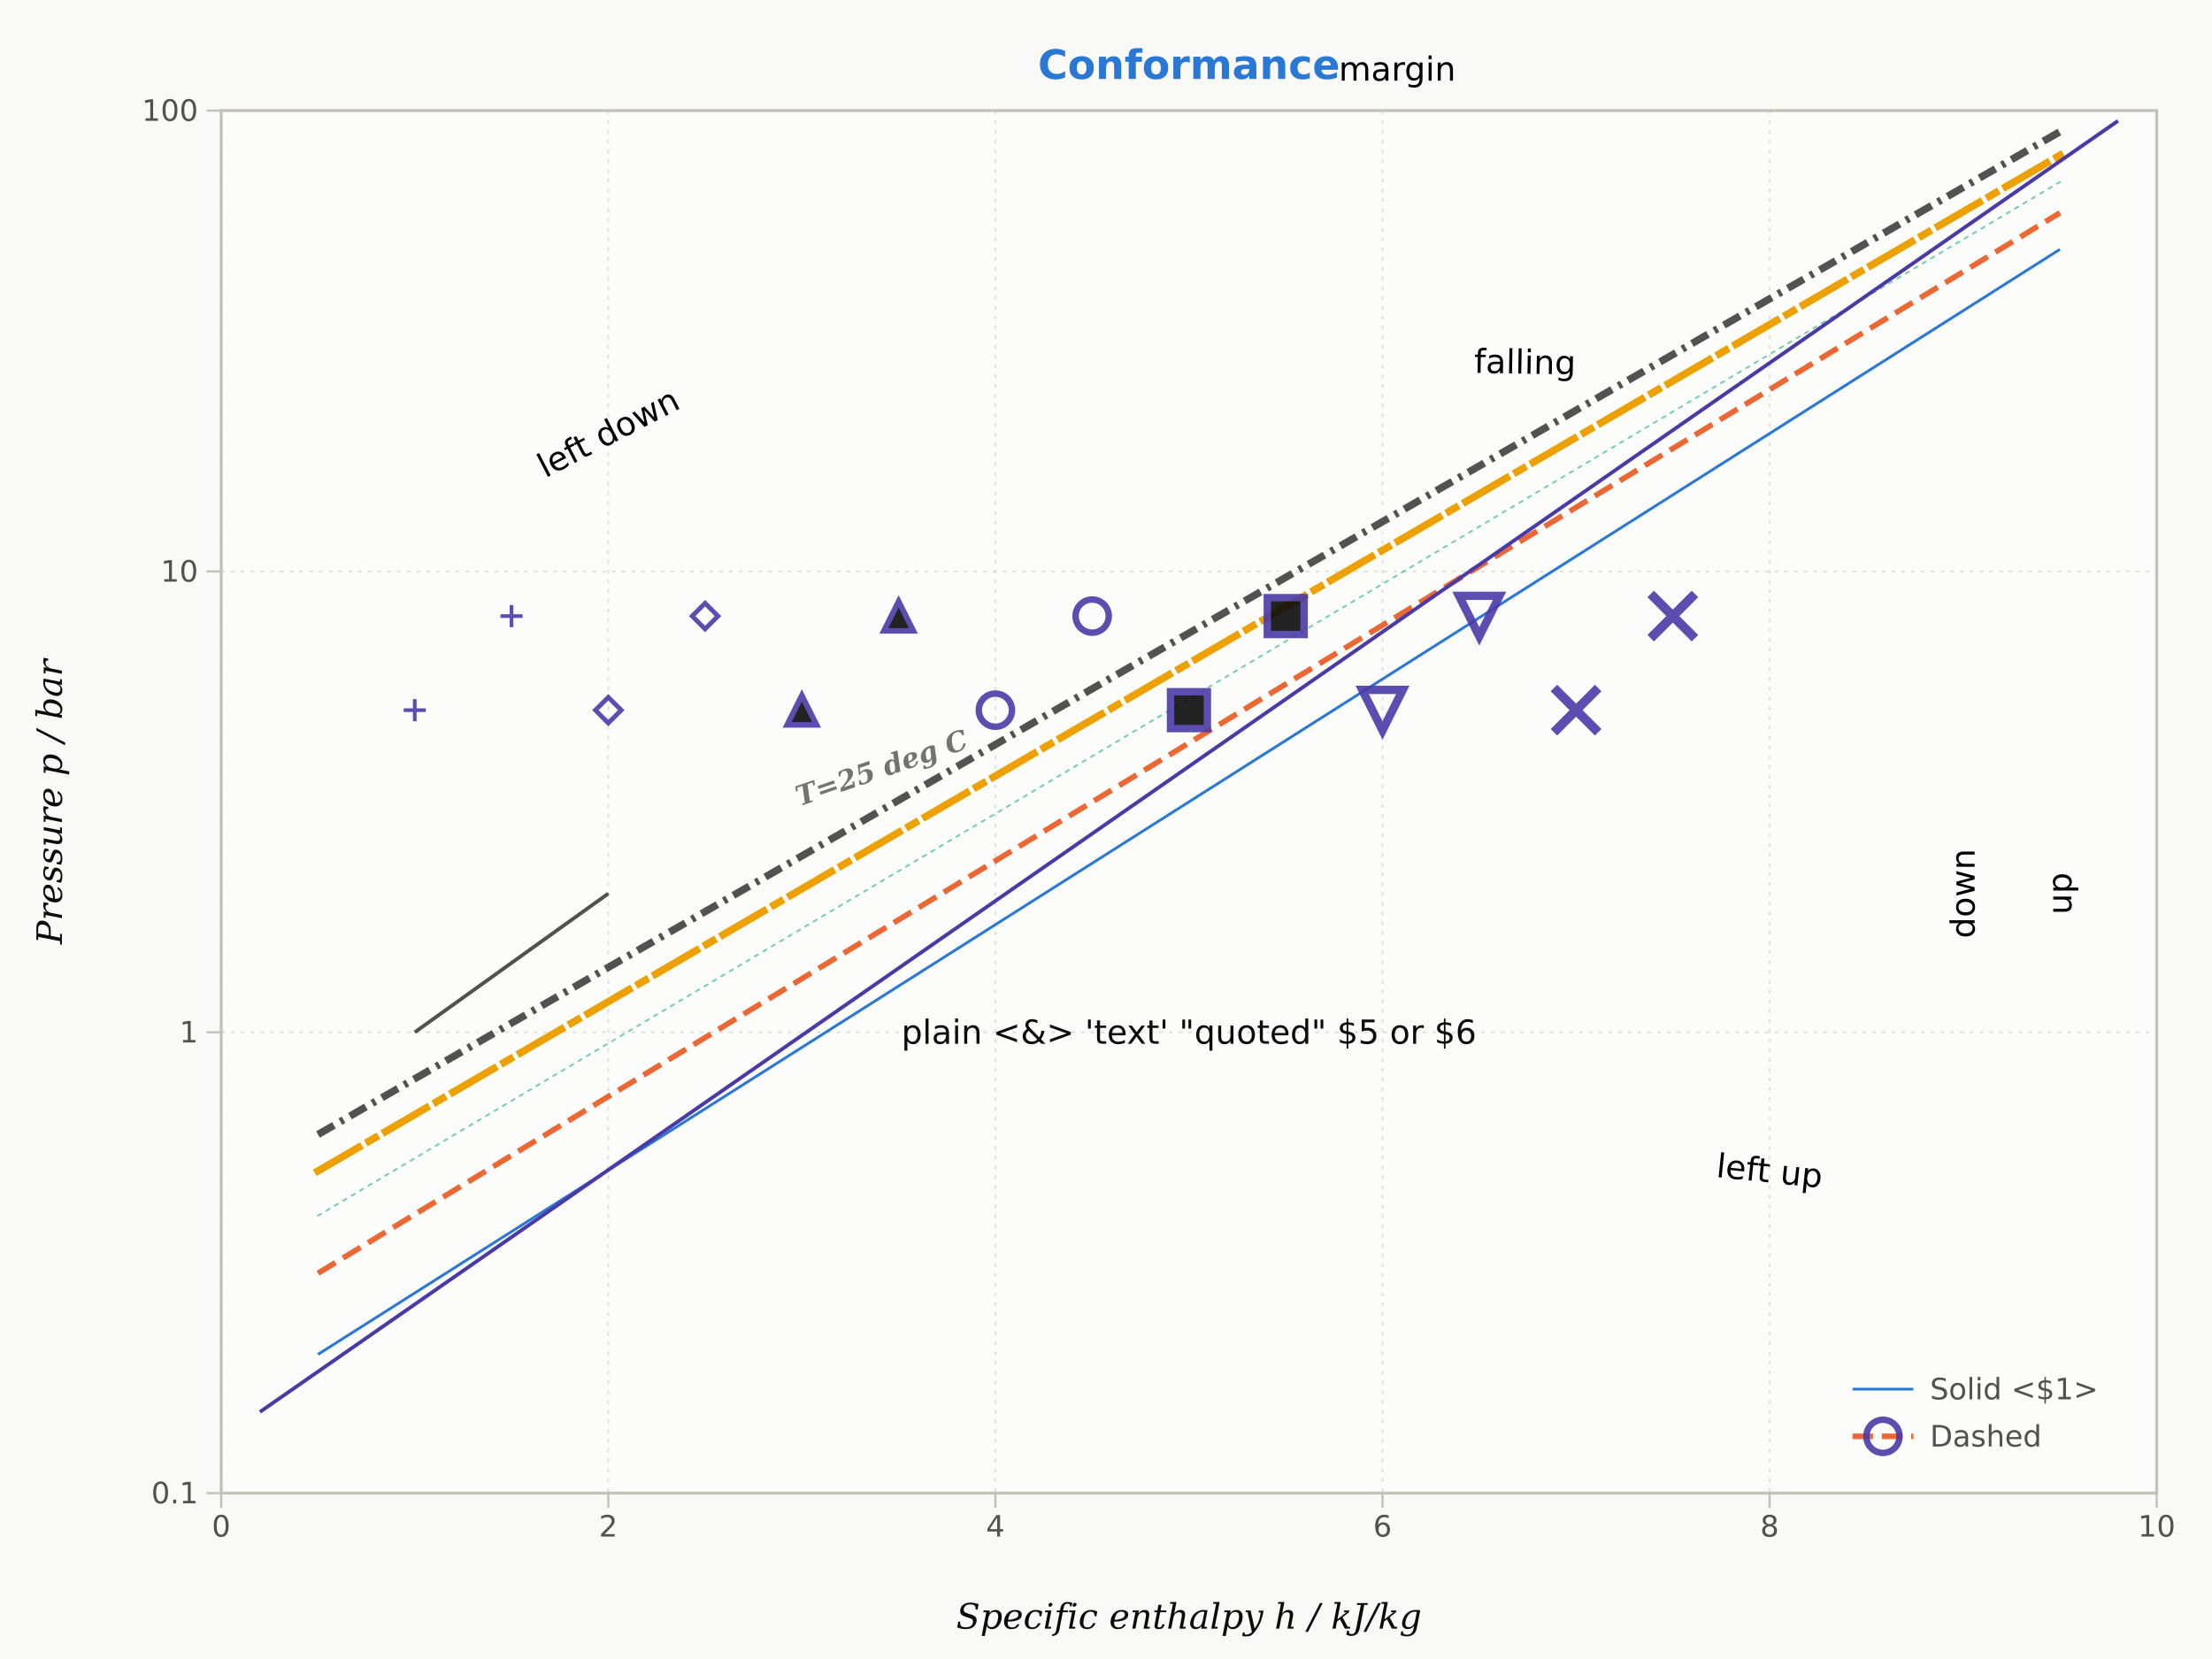
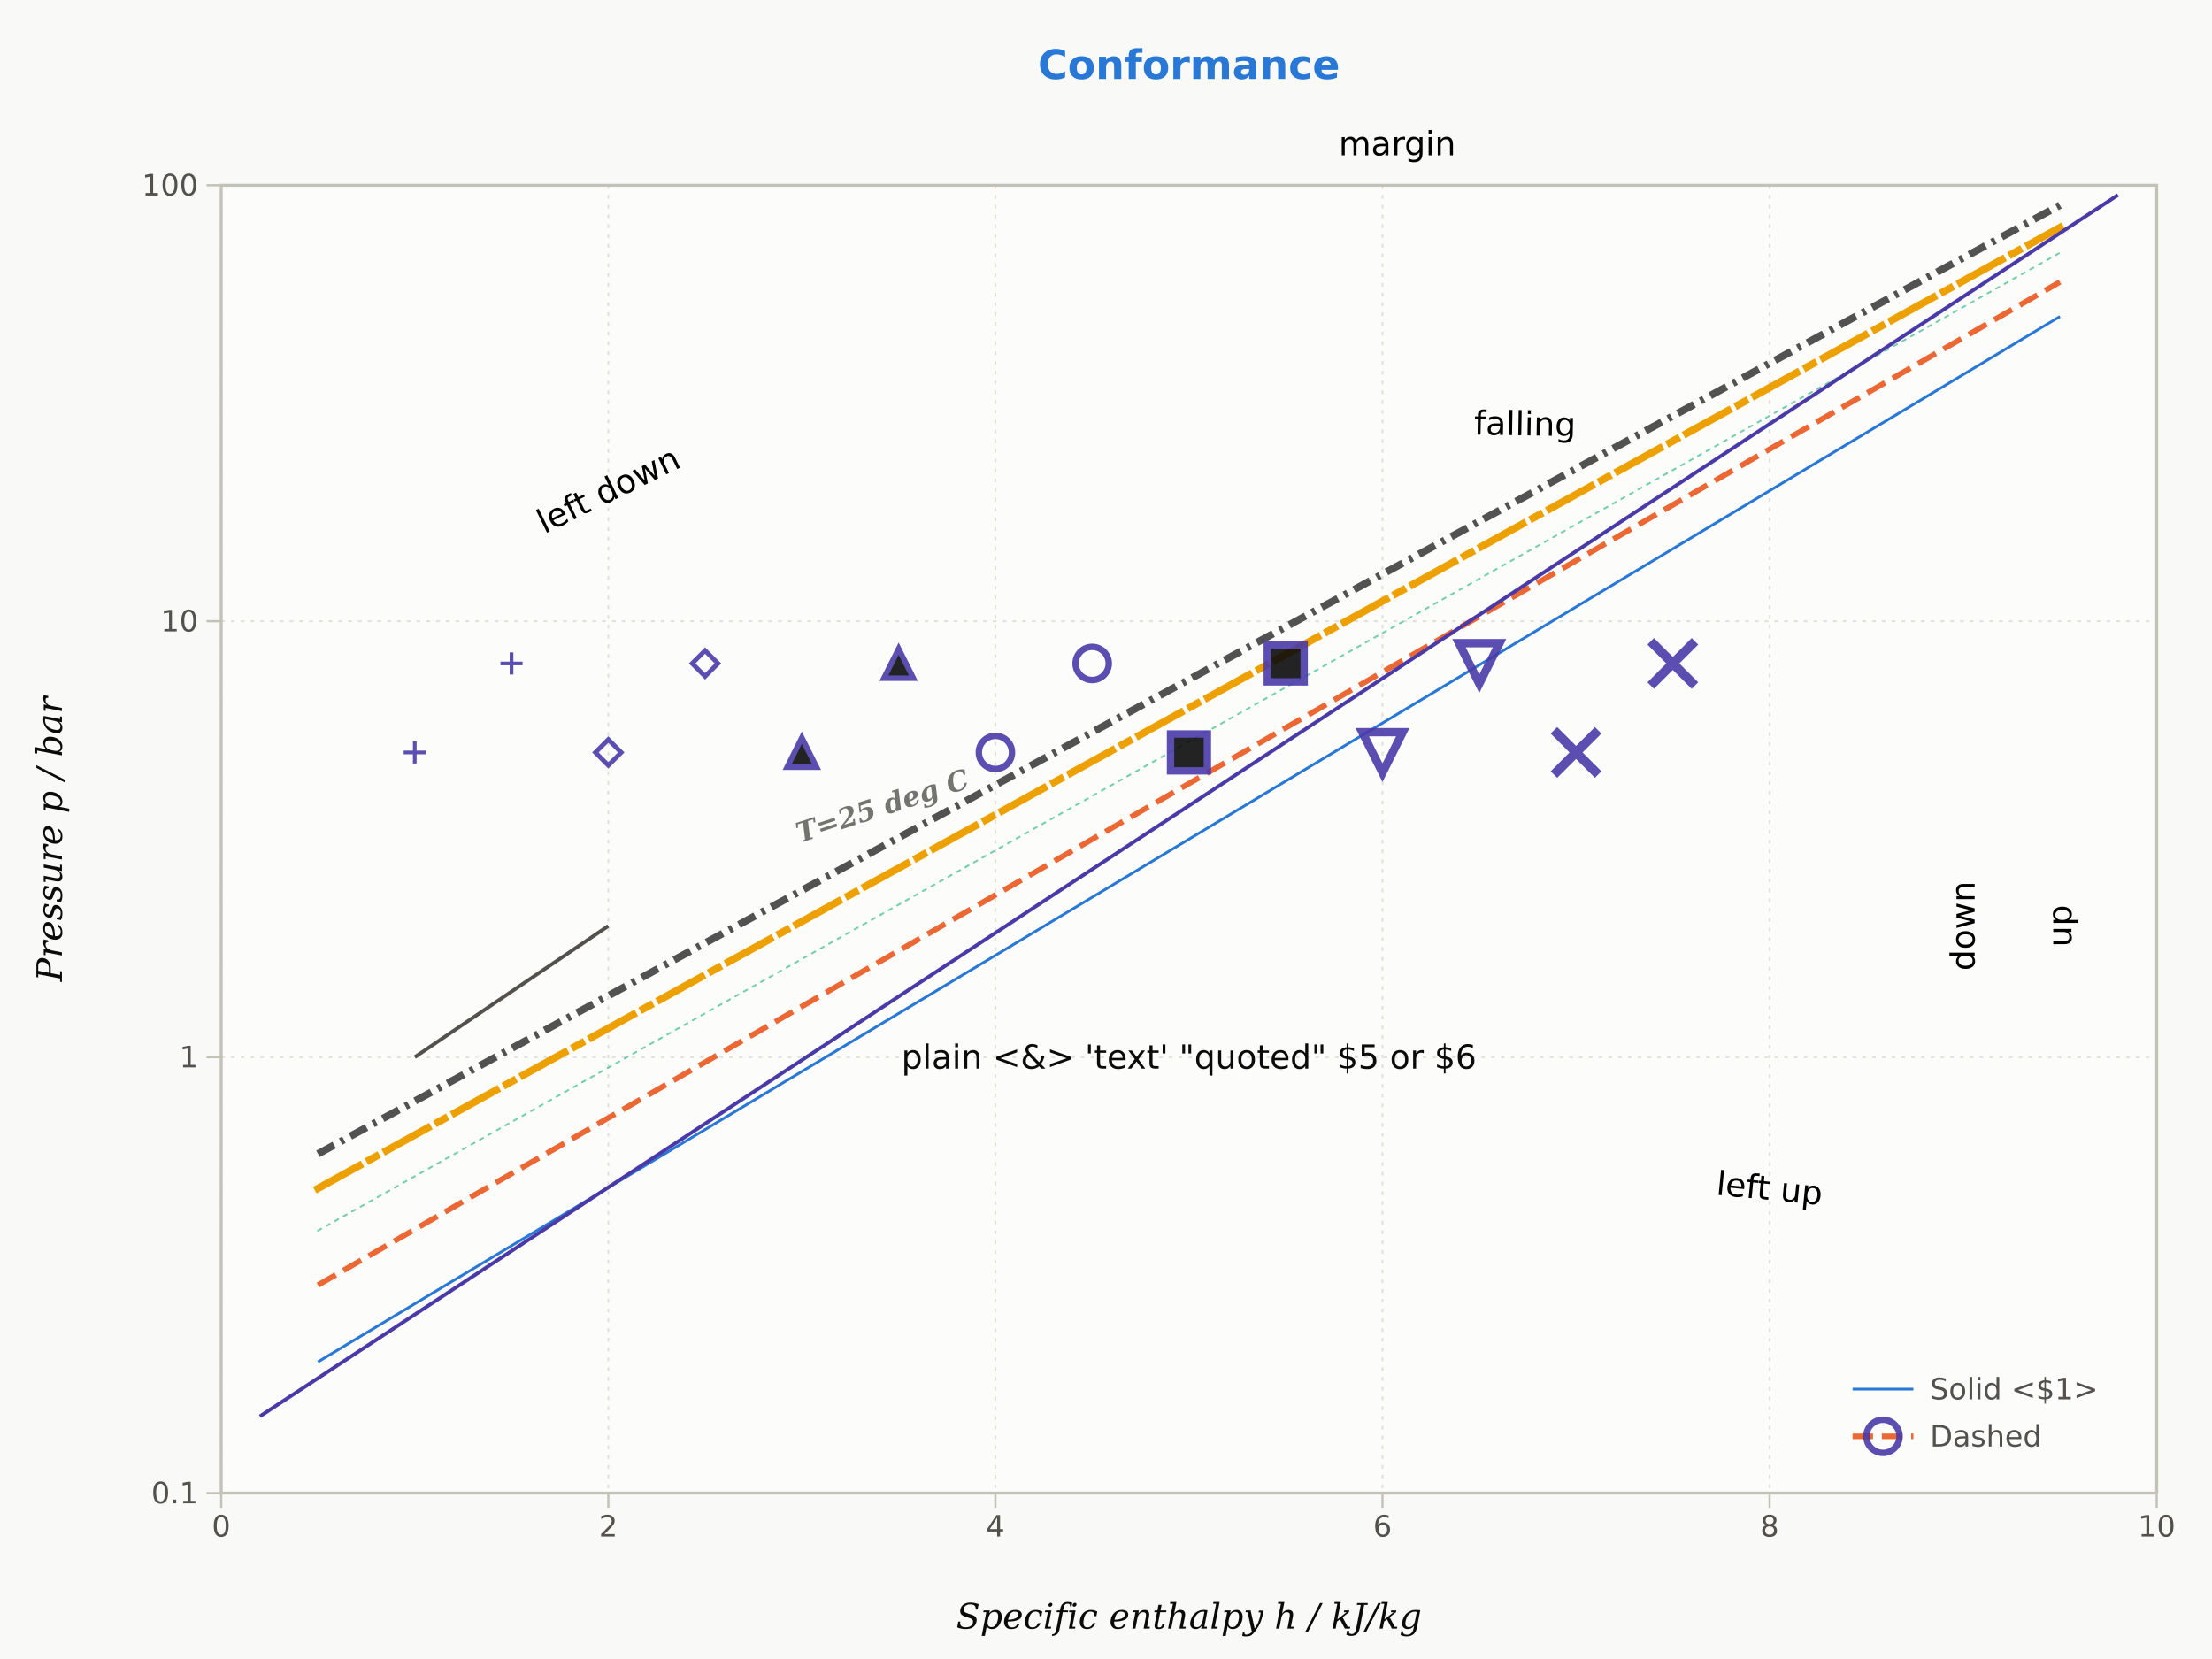
<svg xmlns="http://www.w3.org/2000/svg" width="800" height="600" viewBox="0 0 800 600" data-x-log="0" data-y-log="1" data-x-limits="0.0 10.0" data-y-limits="0.1 100.0">
  <rect class="cp-figure" width="100%" height="100%" fill="#f9f9f7" />
  <defs>
    <clipPath id="coolplot-plot-area">
-       <rect x="80" y="40" width="700" height="500" />
+       <rect x="80" y="67" width="700" height="473" />
    </clipPath>
  </defs>
-   <rect class="cp-background" x="80" y="40" width="700" height="500" fill="#fcfcfb" />
-   <line class="cp-grid-major" x1="80" y1="40" x2="80" y2="540" fill="none" stroke="#e1e0d9" stroke-width="0.667" stroke-opacity="1" stroke-linecap="butt" stroke-linejoin="round" stroke-dasharray="1.333,2.2" />
-   <line class="cp-grid-major" x1="220" y1="40" x2="220" y2="540" fill="none" stroke="#e1e0d9" stroke-width="0.667" stroke-opacity="1" stroke-linecap="butt" stroke-linejoin="round" stroke-dasharray="1.333,2.2" />
-   <line class="cp-grid-major" x1="360" y1="40" x2="360" y2="540" fill="none" stroke="#e1e0d9" stroke-width="0.667" stroke-opacity="1" stroke-linecap="butt" stroke-linejoin="round" stroke-dasharray="1.333,2.2" />
-   <line class="cp-grid-major" x1="500" y1="40" x2="500" y2="540" fill="none" stroke="#e1e0d9" stroke-width="0.667" stroke-opacity="1" stroke-linecap="butt" stroke-linejoin="round" stroke-dasharray="1.333,2.2" />
-   <line class="cp-grid-major" x1="640" y1="40" x2="640" y2="540" fill="none" stroke="#e1e0d9" stroke-width="0.667" stroke-opacity="1" stroke-linecap="butt" stroke-linejoin="round" stroke-dasharray="1.333,2.2" />
-   <line class="cp-grid-major" x1="780" y1="40" x2="780" y2="540" fill="none" stroke="#e1e0d9" stroke-width="0.667" stroke-opacity="1" stroke-linecap="butt" stroke-linejoin="round" stroke-dasharray="1.333,2.2" />
+   <rect class="cp-background" x="80" y="67" width="700" height="473" fill="#fcfcfb" />
+   <line class="cp-grid-major" x1="80" y1="67" x2="80" y2="540" fill="none" stroke="#e1e0d9" stroke-width="0.667" stroke-opacity="1" stroke-linecap="butt" stroke-linejoin="round" stroke-dasharray="1.333,2.2" />
+   <line class="cp-grid-major" x1="220" y1="67" x2="220" y2="540" fill="none" stroke="#e1e0d9" stroke-width="0.667" stroke-opacity="1" stroke-linecap="butt" stroke-linejoin="round" stroke-dasharray="1.333,2.2" />
+   <line class="cp-grid-major" x1="360" y1="67" x2="360" y2="540" fill="none" stroke="#e1e0d9" stroke-width="0.667" stroke-opacity="1" stroke-linecap="butt" stroke-linejoin="round" stroke-dasharray="1.333,2.2" />
+   <line class="cp-grid-major" x1="500" y1="67" x2="500" y2="540" fill="none" stroke="#e1e0d9" stroke-width="0.667" stroke-opacity="1" stroke-linecap="butt" stroke-linejoin="round" stroke-dasharray="1.333,2.2" />
+   <line class="cp-grid-major" x1="640" y1="67" x2="640" y2="540" fill="none" stroke="#e1e0d9" stroke-width="0.667" stroke-opacity="1" stroke-linecap="butt" stroke-linejoin="round" stroke-dasharray="1.333,2.2" />
+   <line class="cp-grid-major" x1="780" y1="67" x2="780" y2="540" fill="none" stroke="#e1e0d9" stroke-width="0.667" stroke-opacity="1" stroke-linecap="butt" stroke-linejoin="round" stroke-dasharray="1.333,2.2" />
  <line class="cp-grid-major" x1="80" y1="540" x2="780" y2="540" fill="none" stroke="#e1e0d9" stroke-width="0.667" stroke-opacity="1" stroke-linecap="butt" stroke-linejoin="round" stroke-dasharray="1.333,2.2" />
-   <line class="cp-grid-major" x1="80" y1="373.333" x2="780" y2="373.333" fill="none" stroke="#e1e0d9" stroke-width="0.667" stroke-opacity="1" stroke-linecap="butt" stroke-linejoin="round" stroke-dasharray="1.333,2.2" />
-   <line class="cp-grid-major" x1="80" y1="206.667" x2="780" y2="206.667" fill="none" stroke="#e1e0d9" stroke-width="0.667" stroke-opacity="1" stroke-linecap="butt" stroke-linejoin="round" stroke-dasharray="1.333,2.2" />
-   <line class="cp-grid-major" x1="80" y1="40" x2="780" y2="40" fill="none" stroke="#e1e0d9" stroke-width="0.667" stroke-opacity="1" stroke-linecap="butt" stroke-linejoin="round" stroke-dasharray="1.333,2.2" />
+   <line class="cp-grid-major" x1="80" y1="382.333" x2="780" y2="382.333" fill="none" stroke="#e1e0d9" stroke-width="0.667" stroke-opacity="1" stroke-linecap="butt" stroke-linejoin="round" stroke-dasharray="1.333,2.2" />
+   <line class="cp-grid-major" x1="80" y1="224.667" x2="780" y2="224.667" fill="none" stroke="#e1e0d9" stroke-width="0.667" stroke-opacity="1" stroke-linecap="butt" stroke-linejoin="round" stroke-dasharray="1.333,2.2" />
+   <line class="cp-grid-major" x1="80" y1="67" x2="780" y2="67" fill="none" stroke="#e1e0d9" stroke-width="0.667" stroke-opacity="1" stroke-linecap="butt" stroke-linejoin="round" stroke-dasharray="1.333,2.2" />
  <g class="cp-items">
    <g data-item="line/solid" class="cp-item cp-role-isoline cp-group-lines" clip-path="url(#coolplot-plot-area)">
-       <path class="cp-stroke" d="M115,489.828L148.158,468.794L181.316,447.759L214.474,426.725L247.632,405.69L280.789,384.656L313.947,363.621L347.105,342.586L380.263,321.552L413.421,300.517L446.579,279.483L479.737,258.448L512.895,237.414L546.053,216.379L579.211,195.344L612.368,174.31L645.526,153.275L678.684,132.241L711.842,111.206L745,90.172" fill="none" stroke="#2a78d6" stroke-width="1" stroke-opacity="1" stroke-linecap="butt" stroke-linejoin="round" />
+       <path class="cp-stroke" d="M115,492.538L148.158,472.639L181.316,452.74L214.474,432.842L247.632,412.943L280.789,393.044L313.947,373.145L347.105,353.247L380.263,333.348L413.421,313.449L446.579,293.551L479.737,273.652L512.895,253.753L546.053,233.855L579.211,213.956L612.368,194.057L645.526,174.158L678.684,154.26L711.842,134.361L745,114.462" fill="none" stroke="#2a78d6" stroke-width="1" stroke-opacity="1" stroke-linecap="butt" stroke-linejoin="round" />
    </g>
    <g data-item="line/dashed" class="cp-item cp-role-isoline cp-group-lines" clip-path="url(#coolplot-plot-area)">
-       <path class="cp-stroke" d="M115,460.48L148.158,440.295L181.316,420.111L214.474,399.926L247.632,379.742L280.789,359.557L313.947,339.373L347.105,319.188L380.263,299.004L413.421,278.82L446.579,258.635L479.737,238.451L512.895,218.266L546.053,198.082L579.211,177.897L612.368,157.713L645.526,137.528L678.684,117.344L711.842,97.159L745,76.975" fill="none" stroke="#eb6834" stroke-width="2" stroke-opacity="1" stroke-linecap="butt" stroke-linejoin="round" stroke-dasharray="7.4,3.2" />
+       <path class="cp-stroke" d="M115,464.774L148.158,445.679L181.316,426.585L214.474,407.49L247.632,388.396L280.789,369.301L313.947,350.207L347.105,331.112L380.263,312.018L413.421,292.923L446.579,273.829L479.737,254.734L512.895,235.64L546.053,216.545L579.211,197.451L612.368,178.356L645.526,159.262L678.684,140.167L711.842,121.073L745,101.978" fill="none" stroke="#eb6834" stroke-width="2" stroke-opacity="1" stroke-linecap="butt" stroke-linejoin="round" stroke-dasharray="7.4,3.2" />
    </g>
    <g data-item="line/dotted" class="cp-item cp-role-isoline cp-group-lines" clip-path="url(#coolplot-plot-area)">
-       <path class="cp-stroke" d="M115,439.657L148.158,419.981L181.316,400.305L214.474,380.629L247.632,360.954L280.789,341.278L313.947,321.602L347.105,301.926L380.263,282.25L413.421,262.575L446.579,242.899L479.737,223.223L512.895,203.547L546.053,183.872L579.211,164.196L612.368,144.52L645.526,124.844L678.684,105.169L711.842,85.493L745,65.817" fill="none" stroke="#1baf7a" stroke-width="0.667" stroke-opacity="0.6" stroke-linecap="round" stroke-linejoin="round" stroke-dasharray="1.333,2.2" />
+       <path class="cp-stroke" d="M115,445.075L148.158,426.462L181.316,407.849L214.474,389.235L247.632,370.622L280.789,352.009L313.947,333.396L347.105,314.782L380.263,296.169L413.421,277.556L446.579,258.942L479.737,240.329L512.895,221.716L546.053,203.103L579.211,184.489L612.368,165.876L645.526,147.263L678.684,128.649L711.842,110.036L745,91.423" fill="none" stroke="#1baf7a" stroke-width="0.667" stroke-opacity="0.6" stroke-linecap="round" stroke-linejoin="round" stroke-dasharray="1.333,2.2" />
    </g>
    <g data-item="line/dashdot" class="cp-item cp-role-isoline cp-group-lines" clip-path="url(#coolplot-plot-area)">
-       <path class="cp-stroke" d="M115,423.505L148.158,404.171L181.316,384.836L214.474,365.502L247.632,346.167L280.789,326.833L313.947,307.499L347.105,288.164L380.263,268.83L413.421,249.496L446.579,230.161L479.737,210.827L512.895,191.492L546.053,172.158L579.211,152.824L612.368,133.489L645.526,114.155L678.684,94.82L711.842,75.486L745,56.152" fill="none" stroke="#eda100" stroke-width="2.667" stroke-opacity="1" stroke-linecap="square" stroke-linejoin="bevel" stroke-dasharray="17.067,4.267,2.667,4.267" />
+       <path class="cp-stroke" d="M115,429.796L148.158,411.505L181.316,393.215L214.474,374.925L247.632,356.634L280.789,338.344L313.947,320.054L347.105,301.763L380.263,283.473L413.421,265.183L446.579,246.892L479.737,228.602L512.895,210.312L546.053,192.021L579.211,173.731L612.368,155.441L645.526,137.15L678.684,118.86L711.842,100.57L745,82.279" fill="none" stroke="#eda100" stroke-width="2.667" stroke-opacity="1" stroke-linecap="square" stroke-linejoin="bevel" stroke-dasharray="17.067,4.267,2.667,4.267" />
    </g>
    <g data-item="line/custom" class="cp-item cp-role-process cp-group-lines" clip-path="url(#coolplot-plot-area)">
-       <path class="cp-casing" d="M115,410.308L148.158,391.22L181.316,372.131L214.474,353.043L247.632,333.954L280.789,314.866L313.947,295.777L347.105,276.688L380.263,257.6L413.421,238.511L446.579,219.423L479.737,200.334L512.895,181.246L546.053,162.157L579.211,143.069L612.368,123.98L645.526,104.892L678.684,85.803L711.842,66.715L745,47.626" fill="none" stroke="#fcfcfb" stroke-width="6.667" stroke-opacity="0.7" stroke-linecap="butt" stroke-linejoin="round" stroke-dasharray="6.667,2.667,1.333,2.667" />
-       <path class="cp-stroke" d="M115,410.308L148.158,391.22L181.316,372.131L214.474,353.043L247.632,333.954L280.789,314.866L313.947,295.777L347.105,276.688L380.263,257.6L413.421,238.511L446.579,219.423L479.737,200.334L512.895,181.246L546.053,162.157L579.211,143.069L612.368,123.98L645.526,104.892L678.684,85.803L711.842,66.715L745,47.626" fill="none" stroke="#0b0b0b" stroke-width="2.667" stroke-opacity="0.7" stroke-linecap="butt" stroke-linejoin="round" stroke-dasharray="6.667,2.667,1.333,2.667" />
+       <path class="cp-casing" d="M115,417.311L148.158,399.254L181.316,381.196L214.474,363.138L247.632,345.081L280.789,327.023L313.947,308.965L347.105,290.907L380.263,272.85L413.421,254.792L446.579,236.734L479.737,218.676L512.895,200.619L546.053,182.561L579.211,164.503L612.368,146.445L645.526,128.388L678.684,110.33L711.842,92.272L745,74.214" fill="none" stroke="#fcfcfb" stroke-width="6.667" stroke-opacity="0.7" stroke-linecap="butt" stroke-linejoin="round" stroke-dasharray="6.667,2.667,1.333,2.667" />
+       <path class="cp-stroke" d="M115,417.311L148.158,399.254L181.316,381.196L214.474,363.138L247.632,345.081L280.789,327.023L313.947,308.965L347.105,290.907L380.263,272.85L413.421,254.792L446.579,236.734L479.737,218.676L512.895,200.619L546.053,182.561L579.211,164.503L612.368,146.445L645.526,128.388L678.684,110.33L711.842,92.272L745,74.214" fill="none" stroke="#0b0b0b" stroke-width="2.667" stroke-opacity="0.7" stroke-linecap="butt" stroke-linejoin="round" stroke-dasharray="6.667,2.667,1.333,2.667" />
    </g>
    <g data-item="line/empty" class="cp-item" clip-path="url(#coolplot-plot-area)">
      <path class="cp-stroke" d="" fill="none" stroke="#000000" stroke-width="1.333" stroke-opacity="1" stroke-linecap="butt" stroke-linejoin="round" />
    </g>
    <g data-item="line/all-missing" class="cp-item" clip-path="url(#coolplot-plot-area)">
      <path class="cp-stroke" d="" fill="none" stroke="#000000" stroke-width="1.333" stroke-opacity="1" stroke-linecap="butt" stroke-linejoin="round" />
    </g>
    <g data-item="line/gaps" class="cp-item cp-role-saturation" clip-path="url(#coolplot-plot-area)">
-       <path class="cp-stroke" d="M150,373.333L220,323.162M360,272.99M570,243.641" fill="none" stroke="#52514e" stroke-width="1.333" stroke-opacity="1" stroke-linecap="butt" stroke-linejoin="round" />
+       <path class="cp-stroke" d="M150,382.333L220,334.871M360,287.409M570,259.645" fill="none" stroke="#52514e" stroke-width="1.333" stroke-opacity="1" stroke-linecap="butt" stroke-linejoin="round" />
    </g>
    <g data-item="markers/+" class="cp-item cp-role-state_points cp-group-markers" clip-path="url(#coolplot-plot-area)" fill="none" stroke="#4a3aa7" stroke-width="1.333" opacity="0.9" data-shape="+" data-size-pt="6">
-       <path d="M146,256.838L154,256.838M150,252.838L150,260.838" />
-       <path d="M181,222.818L189,222.818M185,218.818L185,226.818" />
+       <path d="M146,272.129L154,272.129M150,268.129L150,276.129" />
+       <path d="M181,239.946L189,239.946M185,235.946L185,243.946" />
    </g>
    <g data-item="markers/D" class="cp-item cp-role-state_points cp-group-markers" clip-path="url(#coolplot-plot-area)" fill="none" stroke="#4a3aa7" stroke-width="1.667" opacity="0.9" data-shape="D" data-size-pt="7">
-       <path d="M220,252.172L224.667,256.838L220,261.505L215.333,256.838Z" />
-       <path d="M255,218.152L259.667,222.818L255,227.485L250.333,222.818Z" />
+       <path d="M220,267.462L224.667,272.129L220,276.796L215.333,272.129Z" />
+       <path d="M255,235.279L259.667,239.946L255,244.613L250.333,239.946Z" />
    </g>
    <g data-item="markers/^" class="cp-item cp-role-state_points cp-group-markers" clip-path="url(#coolplot-plot-area)" fill="#0b0b0b" stroke="#4a3aa7" stroke-width="2" opacity="0.9" data-shape="^" data-size-pt="8">
-       <path d="M290,251.505L295.333,262.172L284.667,262.172Z" />
-       <path d="M325,217.485L330.333,228.152L319.667,228.152Z" />
+       <path d="M290,266.796L295.333,277.462L284.667,277.462Z" />
+       <path d="M325,234.613L330.333,245.279L319.667,245.279Z" />
    </g>
    <g data-item="markers/o" class="cp-item cp-role-state_points cp-group-markers" clip-path="url(#coolplot-plot-area)" fill="none" stroke="#4a3aa7" stroke-width="2.333" opacity="0.9" data-shape="o" data-size-pt="9">
-       <circle cx="360" cy="256.838" r="6" />
-       <circle cx="395" cy="222.818" r="6" />
+       <circle cx="360" cy="272.129" r="6" />
+       <circle cx="395" cy="239.946" r="6" />
    </g>
    <g data-item="markers/s" class="cp-item cp-role-state_points cp-group-markers" clip-path="url(#coolplot-plot-area)" fill="#0b0b0b" stroke="#4a3aa7" stroke-width="2.667" opacity="0.9" data-shape="s" data-size-pt="10">
-       <rect x="423.333" y="250.172" width="13.333" height="13.333" />
-       <rect x="458.333" y="216.152" width="13.333" height="13.333" />
+       <rect x="423.333" y="265.462" width="13.333" height="13.333" />
+       <rect x="458.333" y="233.279" width="13.333" height="13.333" />
    </g>
    <g data-item="markers/v" class="cp-item cp-role-state_points cp-group-markers" clip-path="url(#coolplot-plot-area)" fill="none" stroke="#4a3aa7" stroke-width="3" opacity="0.9" data-shape="v" data-size-pt="11">
-       <path d="M500,264.172L507.333,249.505L492.667,249.505Z" />
-       <path d="M535,230.152L542.333,215.485L527.667,215.485Z" />
+       <path d="M500,279.462L507.333,264.796L492.667,264.796Z" />
+       <path d="M535,247.279L542.333,232.613L527.667,232.613Z" />
    </g>
    <g data-item="markers/x" class="cp-item cp-role-state_points cp-group-markers" clip-path="url(#coolplot-plot-area)" fill="none" stroke="#4a3aa7" stroke-width="3.333" opacity="0.9" data-shape="x" data-size-pt="12">
-       <path d="M562,248.838L578,264.838M562,264.838L578,248.838" />
-       <path d="M597,214.818L613,230.818M597,230.818L613,214.818" />
+       <path d="M562,264.129L578,280.129M562,280.129L578,264.129" />
+       <path d="M597,231.946L613,247.946M597,247.946L613,231.946" />
    </g>
    <g data-item="text/plain" class="cp-item cp-role-annotation" clip-path="url(#coolplot-plot-area)">
-       <text x="430" y="373.333" text-anchor="middle" dominant-baseline="central" transform="rotate(0 430 373.333)" font-family="'DejaVu Sans', Helvetica, Arial, sans-serif" font-size="12" font-weight="normal" font-style="normal" fill="#0b0b0b" fill-opacity="1">plain &lt;&amp;&gt; 'text' "quoted" $5 or $6</text>
+       <text x="430" y="382.333" text-anchor="middle" dominant-baseline="central" transform="rotate(0 430 382.333)" font-family="'DejaVu Sans', Helvetica, Arial, sans-serif" font-size="12" font-weight="normal" font-style="normal" fill="#0b0b0b" fill-opacity="1">plain &lt;&amp;&gt; 'text' "quoted" $5 or $6</text>
    </g>
    <g data-item="text/styled" class="cp-item cp-role-isoline_label" clip-path="url(#coolplot-plot-area)">
-       <text x="290" y="293.813" text-anchor="start" dominant-baseline="text-after-edge" transform="rotate(-19.015 290 293.813)" font-family="'DejaVu Serif', serif" font-size="10" font-weight="bold" font-style="italic" fill="#52514e" fill-opacity="0.8" stroke="#fcfcfb" stroke-width="5.333" stroke-opacity="0.8" stroke-linejoin="round" paint-order="stroke">T=25 deg C</text>
+       <text x="290" y="307.107" text-anchor="start" dominant-baseline="text-after-edge" transform="rotate(-18.057 290 307.107)" font-family="'DejaVu Serif', serif" font-size="10" font-weight="bold" font-style="italic" fill="#52514e" fill-opacity="0.8" stroke="#fcfcfb" stroke-width="5.333" stroke-opacity="0.8" stroke-linejoin="round" paint-order="stroke">T=25 deg C</text>
    </g>
    <g data-item="text/down" class="cp-item cp-role-isoline_label" clip-path="url(#coolplot-plot-area)">
-       <text x="570" y="127.146" text-anchor="end" dominant-baseline="text-before-edge" transform="rotate(0.987 570 127.146)" font-family="'DejaVu Sans', Helvetica, Arial, sans-serif" font-size="12" font-weight="normal" font-style="normal" fill="#000000" fill-opacity="1">falling</text>
+       <text x="570" y="149.441" text-anchor="end" dominant-baseline="text-before-edge" transform="rotate(0.934 570 149.441)" font-family="'DejaVu Sans', Helvetica, Arial, sans-serif" font-size="12" font-weight="normal" font-style="normal" fill="#000000" fill-opacity="1">falling</text>
    </g>
    <g data-item="text/left-down" class="cp-item" clip-path="url(#coolplot-plot-area)">
-       <text x="220" y="156.495" text-anchor="middle" dominant-baseline="central" transform="rotate(-27.346 220 156.495)" font-family="'DejaVu Sans', Helvetica, Arial, sans-serif" font-size="12" font-weight="normal" font-style="normal" fill="#000000" fill-opacity="1">left down</text>
+       <text x="220" y="177.204" text-anchor="middle" dominant-baseline="central" transform="rotate(-26.069 220 177.204)" font-family="'DejaVu Sans', Helvetica, Arial, sans-serif" font-size="12" font-weight="normal" font-style="normal" fill="#000000" fill-opacity="1">left down</text>
    </g>
    <g data-item="text/left-up" class="cp-item" clip-path="url(#coolplot-plot-area)">
-       <text x="640" y="423.505" text-anchor="middle" dominant-baseline="central" transform="rotate(5.903 640 423.505)" font-family="'DejaVu Sans', Helvetica, Arial, sans-serif" font-size="12" font-weight="normal" font-style="normal" fill="#000000" fill-opacity="1">left up</text>
+       <text x="640" y="429.796" text-anchor="middle" dominant-baseline="central" transform="rotate(5.586 640 429.796)" font-family="'DejaVu Sans', Helvetica, Arial, sans-serif" font-size="12" font-weight="normal" font-style="normal" fill="#000000" fill-opacity="1">left up</text>
    </g>
    <g data-item="text/margin" class="cp-item cp-role-isoline_label">
-       <text x="505.333" y="32" text-anchor="middle" dominant-baseline="text-after-edge" transform="rotate(0 505.333 32)" font-family="'DejaVu Sans', Helvetica, Arial, sans-serif" font-size="12" font-weight="normal" font-style="normal" fill="#000000" fill-opacity="1">margin</text>
+       <text x="505.333" y="59" text-anchor="middle" dominant-baseline="text-after-edge" transform="rotate(0 505.333 59)" font-family="'DejaVu Sans', Helvetica, Arial, sans-serif" font-size="12" font-weight="normal" font-style="normal" fill="#000000" fill-opacity="1">margin</text>
    </g>
    <g data-item="text/vertical-down" class="cp-item" clip-path="url(#coolplot-plot-area)">
-       <text x="710" y="323.162" text-anchor="middle" dominant-baseline="central" transform="rotate(-90 710 323.162)" font-family="'DejaVu Sans', Helvetica, Arial, sans-serif" font-size="12" font-weight="normal" font-style="normal" fill="#000000" fill-opacity="1">down</text>
+       <text x="710" y="334.871" text-anchor="middle" dominant-baseline="central" transform="rotate(-90 710 334.871)" font-family="'DejaVu Sans', Helvetica, Arial, sans-serif" font-size="12" font-weight="normal" font-style="normal" fill="#000000" fill-opacity="1">down</text>
    </g>
    <g data-item="text/vertical-up" class="cp-item" clip-path="url(#coolplot-plot-area)">
-       <text x="745" y="323.162" text-anchor="middle" dominant-baseline="central" transform="rotate(-90 745 323.162)" font-family="'DejaVu Sans', Helvetica, Arial, sans-serif" font-size="12" font-weight="normal" font-style="normal" fill="#000000" fill-opacity="1">up</text>
+       <text x="745" y="334.871" text-anchor="middle" dominant-baseline="central" transform="rotate(-90 745 334.871)" font-family="'DejaVu Sans', Helvetica, Arial, sans-serif" font-size="12" font-weight="normal" font-style="normal" fill="#000000" fill-opacity="1">up</text>
    </g>
    <g data-item="line/on-top" class="cp-item cp-role-process" clip-path="url(#coolplot-plot-area)">
-       <path class="cp-stroke" d="M94,510.651L766,43.713" fill="none" stroke="#4a3aa7" stroke-width="1.333" stroke-opacity="1" stroke-linecap="butt" stroke-linejoin="round" />
+       <path class="cp-stroke" d="M94,512.236L766,70.512" fill="none" stroke="#4a3aa7" stroke-width="1.333" stroke-opacity="1" stroke-linecap="butt" stroke-linejoin="round" />
    </g>
  </g>
-   <rect class="cp-frame" x="80" y="40" width="700" height="500" fill="none" stroke="#c3c2b7" stroke-width="1.067" />
+   <rect class="cp-frame" x="80" y="67" width="700" height="473" fill="none" stroke="#c3c2b7" stroke-width="1.067" />
  <line class="cp-tick cp-tick-x" x1="80" y1="540" x2="80" y2="545.333" stroke="#c3c2b7" stroke-width="0.8" />
  <text class="cp-tick-label cp-tick-label-x" x="80" y="548.333" text-anchor="middle" dominant-baseline="text-before-edge" data-value="0.0" font-family="'DejaVu Sans', Helvetica, Arial, sans-serif" font-size="10.667" font-weight="normal" font-style="normal" fill="#52514e" fill-opacity="1">0</text>
  <line class="cp-tick cp-tick-x" x1="220" y1="540" x2="220" y2="545.333" stroke="#c3c2b7" stroke-width="0.8" />
  <text class="cp-tick-label cp-tick-label-x" x="220" y="548.333" text-anchor="middle" dominant-baseline="text-before-edge" data-value="2.0" font-family="'DejaVu Sans', Helvetica, Arial, sans-serif" font-size="10.667" font-weight="normal" font-style="normal" fill="#52514e" fill-opacity="1">2</text>
  <line class="cp-tick cp-tick-x" x1="360" y1="540" x2="360" y2="545.333" stroke="#c3c2b7" stroke-width="0.8" />
  <text class="cp-tick-label cp-tick-label-x" x="360" y="548.333" text-anchor="middle" dominant-baseline="text-before-edge" data-value="4.0" font-family="'DejaVu Sans', Helvetica, Arial, sans-serif" font-size="10.667" font-weight="normal" font-style="normal" fill="#52514e" fill-opacity="1">4</text>
  <line class="cp-tick cp-tick-x" x1="500" y1="540" x2="500" y2="545.333" stroke="#c3c2b7" stroke-width="0.8" />
  <text class="cp-tick-label cp-tick-label-x" x="500" y="548.333" text-anchor="middle" dominant-baseline="text-before-edge" data-value="6.0" font-family="'DejaVu Sans', Helvetica, Arial, sans-serif" font-size="10.667" font-weight="normal" font-style="normal" fill="#52514e" fill-opacity="1">6</text>
  <line class="cp-tick cp-tick-x" x1="640" y1="540" x2="640" y2="545.333" stroke="#c3c2b7" stroke-width="0.8" />
  <text class="cp-tick-label cp-tick-label-x" x="640" y="548.333" text-anchor="middle" dominant-baseline="text-before-edge" data-value="8.0" font-family="'DejaVu Sans', Helvetica, Arial, sans-serif" font-size="10.667" font-weight="normal" font-style="normal" fill="#52514e" fill-opacity="1">8</text>
  <line class="cp-tick cp-tick-x" x1="780" y1="540" x2="780" y2="545.333" stroke="#c3c2b7" stroke-width="0.8" />
  <text class="cp-tick-label cp-tick-label-x" x="780" y="548.333" text-anchor="middle" dominant-baseline="text-before-edge" data-value="10.0" font-family="'DejaVu Sans', Helvetica, Arial, sans-serif" font-size="10.667" font-weight="normal" font-style="normal" fill="#52514e" fill-opacity="1">10</text>
  <line class="cp-tick cp-tick-y" x1="80" y1="540" x2="74.667" y2="540" stroke="#c3c2b7" stroke-width="0.8" />
  <text class="cp-tick-label cp-tick-label-y" x="71.667" y="540" text-anchor="end" dominant-baseline="central" data-value="0.1" font-family="'DejaVu Sans', Helvetica, Arial, sans-serif" font-size="10.667" font-weight="normal" font-style="normal" fill="#52514e" fill-opacity="1">0.1</text>
-   <line class="cp-tick cp-tick-y" x1="80" y1="373.333" x2="74.667" y2="373.333" stroke="#c3c2b7" stroke-width="0.8" />
-   <text class="cp-tick-label cp-tick-label-y" x="71.667" y="373.333" text-anchor="end" dominant-baseline="central" data-value="1.0" font-family="'DejaVu Sans', Helvetica, Arial, sans-serif" font-size="10.667" font-weight="normal" font-style="normal" fill="#52514e" fill-opacity="1">1</text>
-   <line class="cp-tick cp-tick-y" x1="80" y1="206.667" x2="74.667" y2="206.667" stroke="#c3c2b7" stroke-width="0.8" />
-   <text class="cp-tick-label cp-tick-label-y" x="71.667" y="206.667" text-anchor="end" dominant-baseline="central" data-value="10.0" font-family="'DejaVu Sans', Helvetica, Arial, sans-serif" font-size="10.667" font-weight="normal" font-style="normal" fill="#52514e" fill-opacity="1">10</text>
-   <line class="cp-tick cp-tick-y" x1="80" y1="40" x2="74.667" y2="40" stroke="#c3c2b7" stroke-width="0.8" />
-   <text class="cp-tick-label cp-tick-label-y" x="71.667" y="40" text-anchor="end" dominant-baseline="central" data-value="100.0" font-family="'DejaVu Sans', Helvetica, Arial, sans-serif" font-size="10.667" font-weight="normal" font-style="normal" fill="#52514e" fill-opacity="1">100</text>
+   <line class="cp-tick cp-tick-y" x1="80" y1="382.333" x2="74.667" y2="382.333" stroke="#c3c2b7" stroke-width="0.8" />
+   <text class="cp-tick-label cp-tick-label-y" x="71.667" y="382.333" text-anchor="end" dominant-baseline="central" data-value="1.0" font-family="'DejaVu Sans', Helvetica, Arial, sans-serif" font-size="10.667" font-weight="normal" font-style="normal" fill="#52514e" fill-opacity="1">1</text>
+   <line class="cp-tick cp-tick-y" x1="80" y1="224.667" x2="74.667" y2="224.667" stroke="#c3c2b7" stroke-width="0.8" />
+   <text class="cp-tick-label cp-tick-label-y" x="71.667" y="224.667" text-anchor="end" dominant-baseline="central" data-value="10.0" font-family="'DejaVu Sans', Helvetica, Arial, sans-serif" font-size="10.667" font-weight="normal" font-style="normal" fill="#52514e" fill-opacity="1">10</text>
+   <line class="cp-tick cp-tick-y" x1="80" y1="67" x2="74.667" y2="67" stroke="#c3c2b7" stroke-width="0.8" />
+   <text class="cp-tick-label cp-tick-label-y" x="71.667" y="67" text-anchor="end" dominant-baseline="central" data-value="100.0" font-family="'DejaVu Sans', Helvetica, Arial, sans-serif" font-size="10.667" font-weight="normal" font-style="normal" fill="#52514e" fill-opacity="1">100</text>
  <text class="cp-x-label" x="430" y="592" text-anchor="middle" dominant-baseline="text-after-edge" font-family="'DejaVu Serif', serif" font-size="12.667" font-weight="normal" font-style="italic" fill="#0b0b0b" fill-opacity="1">Specific enthalpy h / kJ/kg</text>
-   <text class="cp-y-label" x="18" y="290" text-anchor="middle" dominant-baseline="central" transform="rotate(-90 18 290)" font-family="'DejaVu Serif', serif" font-size="12.667" font-weight="normal" font-style="italic" fill="#0b0b0b" fill-opacity="1">Pressure p / bar</text>
+   <text class="cp-y-label" x="18" y="303.5" text-anchor="middle" dominant-baseline="central" transform="rotate(-90 18 303.5)" font-family="'DejaVu Serif', serif" font-size="12.667" font-weight="normal" font-style="italic" fill="#0b0b0b" fill-opacity="1">Pressure p / bar</text>
  <text class="cp-title" x="430" y="32" text-anchor="middle" dominant-baseline="text-after-edge" font-family="'DejaVu Sans', Helvetica, Arial, sans-serif" font-size="14.667" font-weight="bold" font-style="normal" fill="#2a78d6" fill-opacity="1">Conformance</text>
  <g class="cp-legend">
    <rect class="cp-legend-box" x="664" y="489.867" width="108" height="42.133" fill="#fcfcfb" stroke="none" />
    <g class="cp-legend-entry">
      <line x1="670" y1="502.4" x2="692" y2="502.4" fill="none" stroke="#2a78d6" stroke-width="1" stroke-opacity="1" stroke-linecap="butt" stroke-linejoin="round" />
      <text class="cp-legend-text" x="698" y="502.4" dominant-baseline="central" font-family="'DejaVu Sans', Helvetica, Arial, sans-serif" font-size="10.667" font-weight="normal" font-style="normal" fill="#52514e" fill-opacity="1">Solid &lt;$1&gt;</text>
    </g>
    <g class="cp-legend-entry">
      <line x1="670" y1="519.467" x2="692" y2="519.467" fill="none" stroke="#eb6834" stroke-width="2" stroke-opacity="1" stroke-linecap="butt" stroke-linejoin="round" stroke-dasharray="7.4,3.2" />
      <g class="cp-legend-marker" fill="none" stroke="#4a3aa7" stroke-width="2.333" opacity="0.9">
        <circle cx="681" cy="519.467" r="6" />
      </g>
      <text class="cp-legend-text" x="698" y="519.467" dominant-baseline="central" font-family="'DejaVu Sans', Helvetica, Arial, sans-serif" font-size="10.667" font-weight="normal" font-style="normal" fill="#52514e" fill-opacity="1">Dashed</text>
    </g>
  </g>
</svg>
